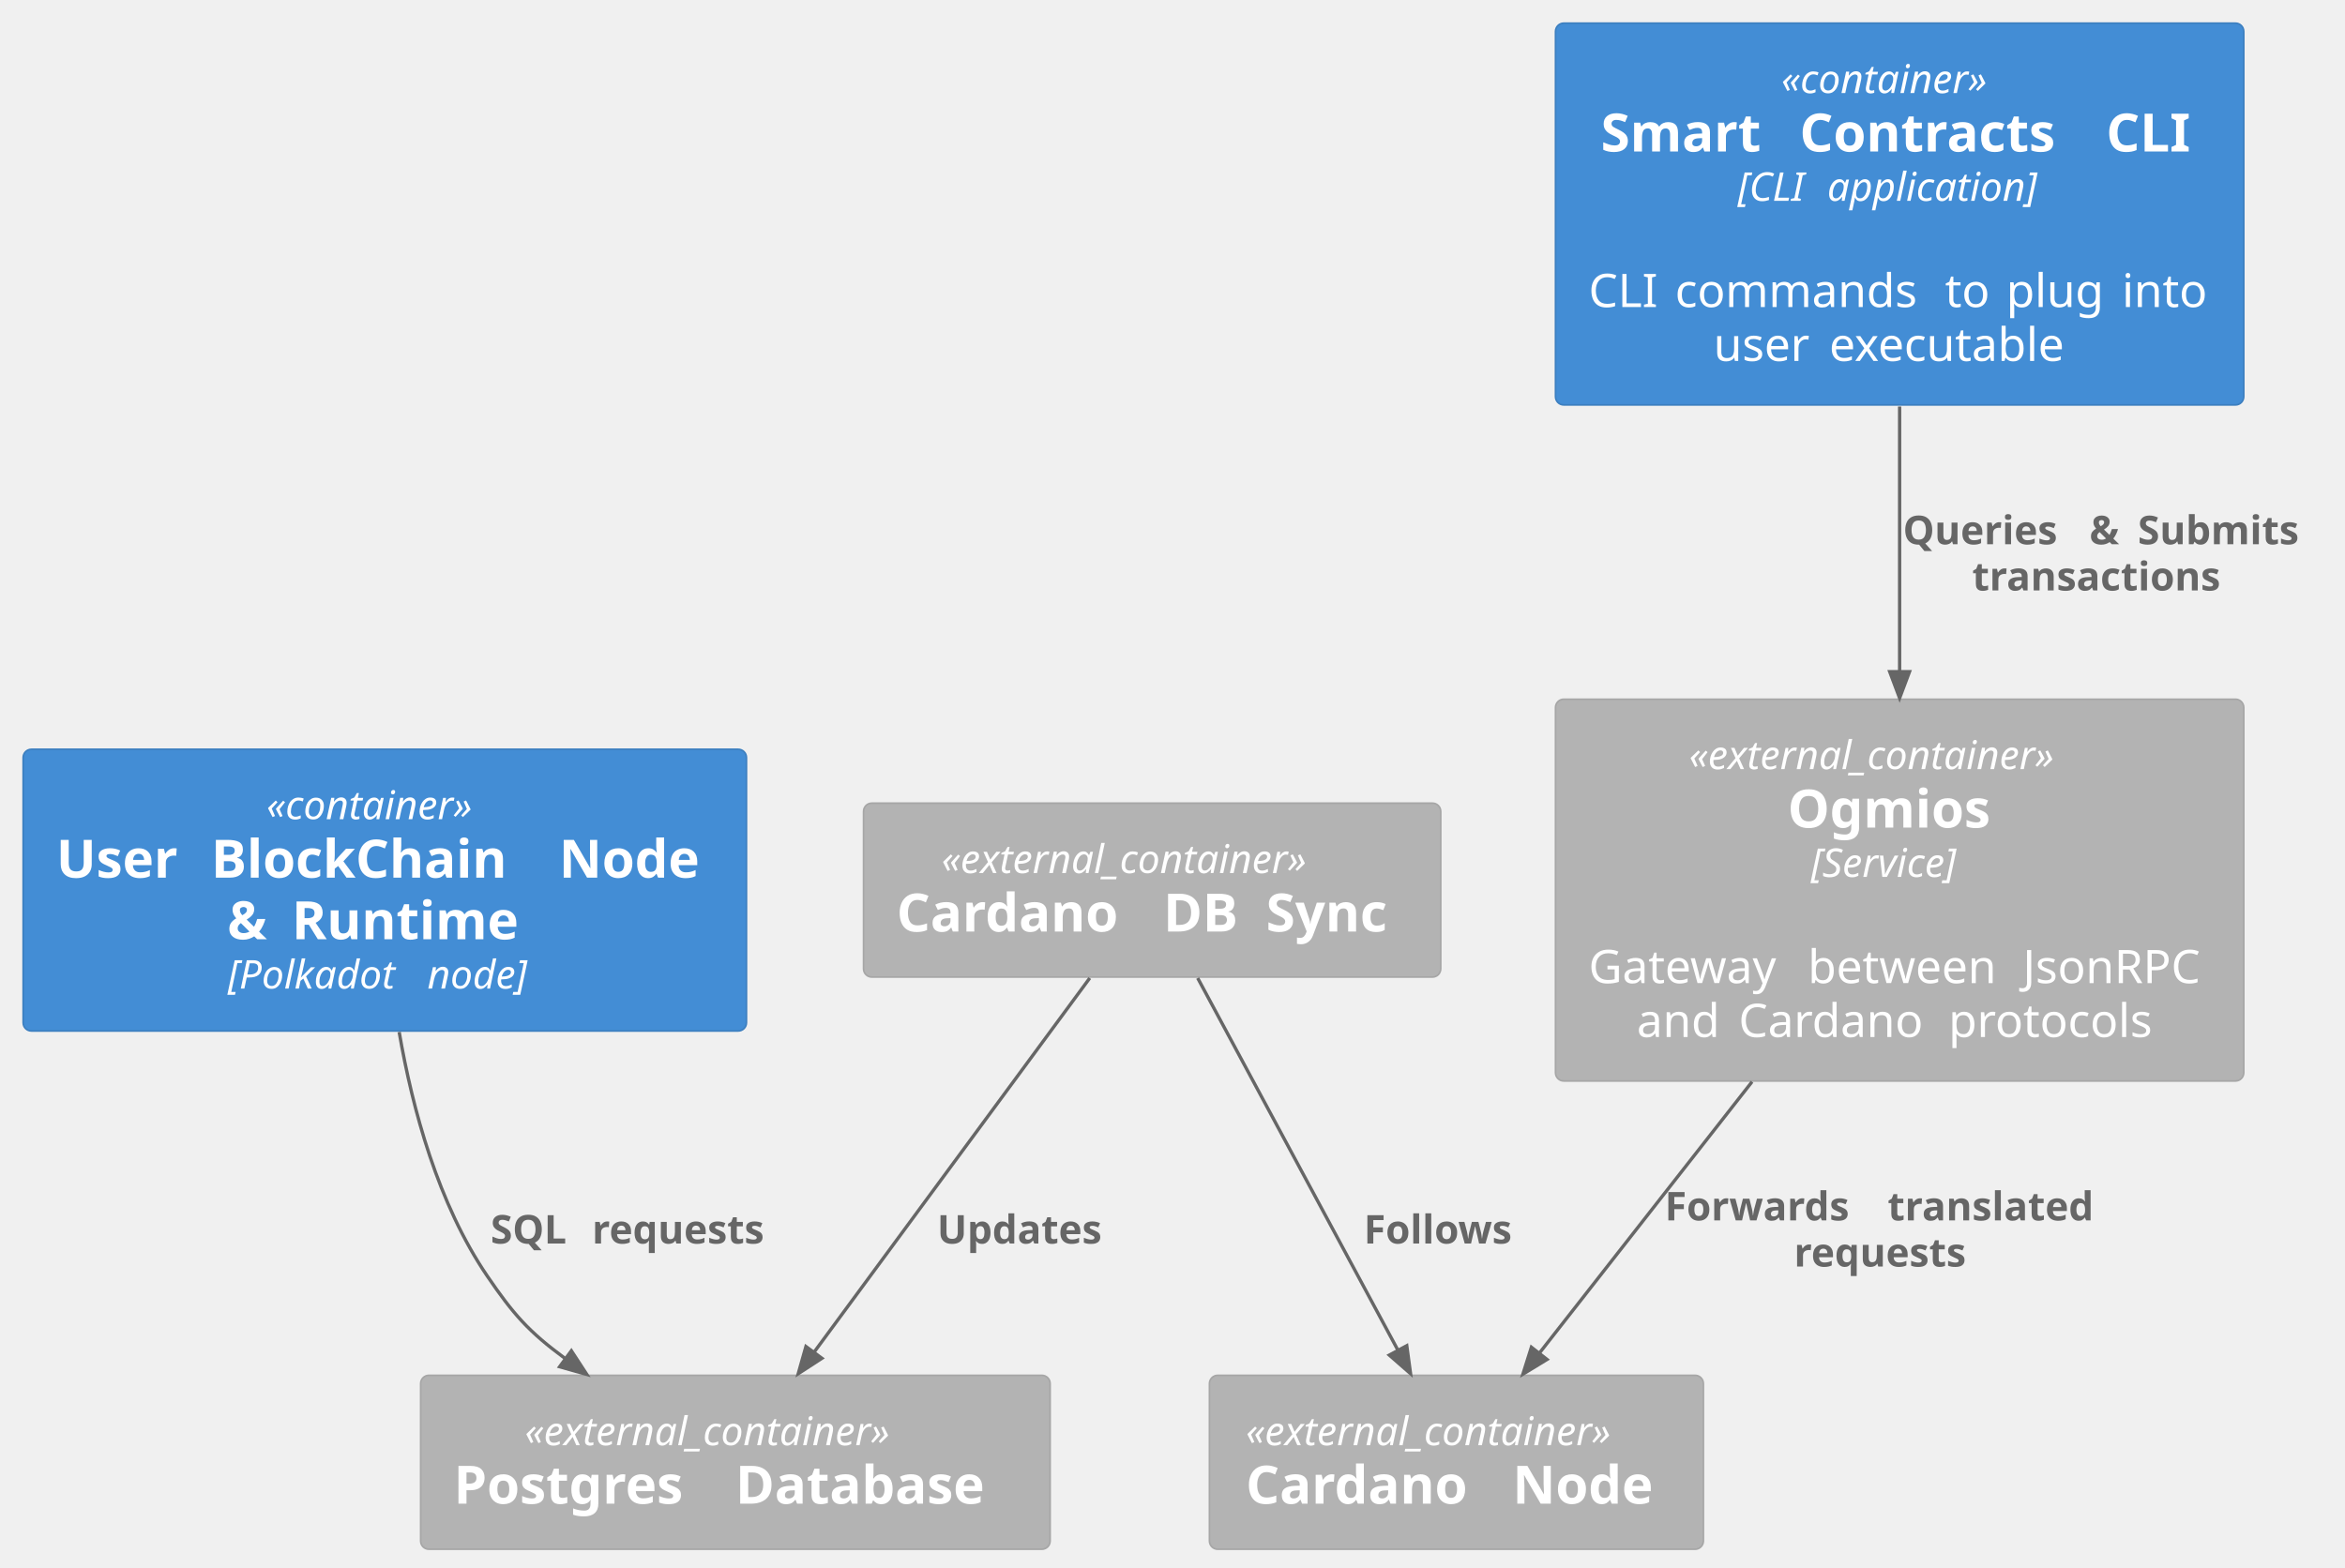
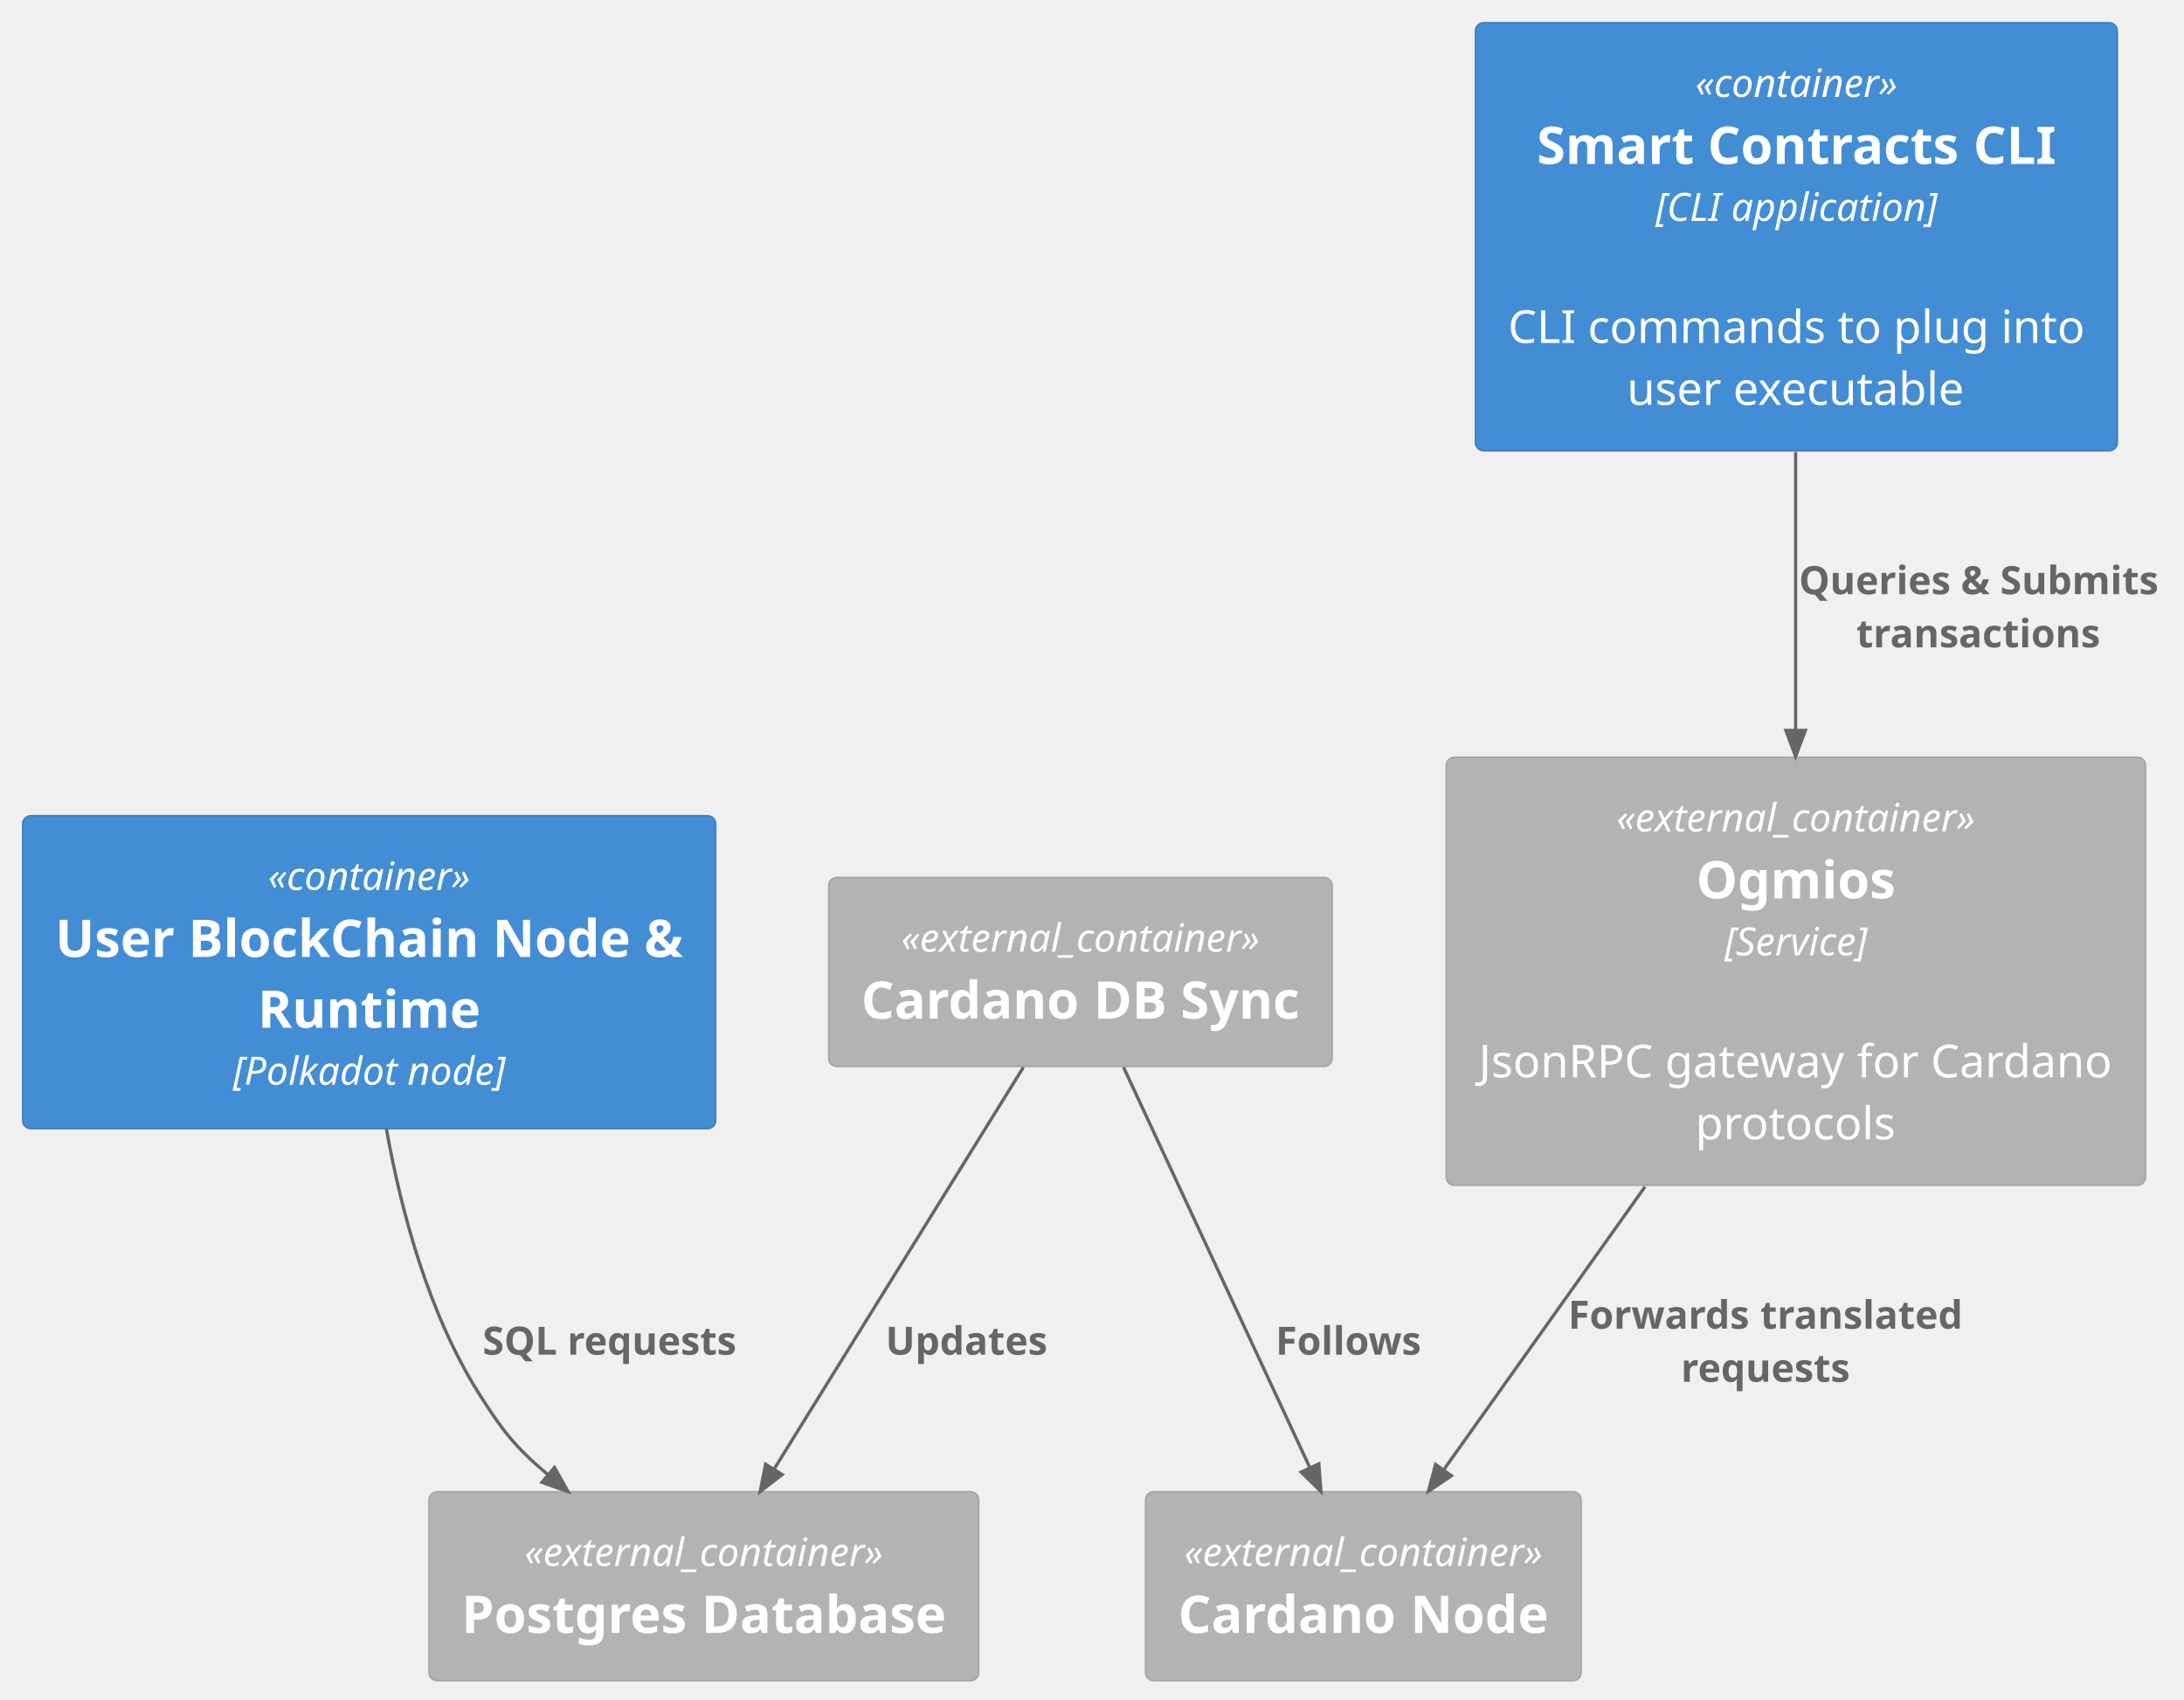
- <svg xmlns="http://www.w3.org/2000/svg" contentStyleType="text/css" data-diagram-type="DESCRIPTION" height="474px" preserveAspectRatio="none" style="width:709px;height:474px;background:#FFFFFF;" version="1.1" viewBox="0 0 709 474" width="709px" zoomAndPan="magnify">
+ <svg xmlns="http://www.w3.org/2000/svg" contentStyleType="text/css" data-diagram-type="DESCRIPTION" height="523px" preserveAspectRatio="none" style="width:672px;height:523px;background:#FFFFFF;" version="1.1" viewBox="0 0 672 523" width="672px" zoomAndPan="magnify">
  <defs />
  <g>
    <g class="entity" data-entity="partner_chains_compatible_node" data-source-line="76" data-uid="ent0002" id="entity_partner_chains_compatible_node">
-       <rect fill="#438DD5" height="85.188" rx="2.5" ry="2.5" style="stroke:#3C7FC0;stroke-width:0.5;" width="218.688" x="7" y="226.59" />
-       <text fill="#FFFFFF" font-family="sans-serif" font-size="12" font-style="italic" lengthAdjust="spacing" textLength="71.543" x="80.572" y="247.729">«container»</text>
-       <text fill="#FFFFFF" font-family="sans-serif" font-size="16" font-weight="bold" lengthAdjust="spacing" textLength="41.258" x="17" y="265.41">User</text>
-       <text fill="#FFFFFF" font-family="sans-serif" font-size="16" font-weight="bold" lengthAdjust="spacing" textLength="5.57" x="58.258" y="265.41"> </text>
-       <text fill="#FFFFFF" font-family="sans-serif" font-size="16" font-weight="bold" lengthAdjust="spacing" textLength="99.602" x="63.828" y="265.41">BlockChain</text>
-       <text fill="#FFFFFF" font-family="sans-serif" font-size="16" font-weight="bold" lengthAdjust="spacing" textLength="5.57" x="163.43" y="265.41"> </text>
-       <text fill="#FFFFFF" font-family="sans-serif" font-size="16" font-weight="bold" lengthAdjust="spacing" textLength="46.688" x="169" y="265.41">Node</text>
-       <text fill="#FFFFFF" font-family="sans-serif" font-size="16" font-weight="bold" lengthAdjust="spacing" textLength="13.953" x="68.703" y="284.035">&amp;</text>
-       <text fill="#FFFFFF" font-family="sans-serif" font-size="16" font-weight="bold" lengthAdjust="spacing" textLength="5.57" x="82.656" y="284.035"> </text>
-       <text fill="#FFFFFF" font-family="sans-serif" font-size="16" font-weight="bold" lengthAdjust="spacing" textLength="75.758" x="88.227" y="284.035">Runtime</text>
-       <text fill="#FFFFFF" font-family="sans-serif" font-size="12" font-style="italic" lengthAdjust="spacing" textLength="56.56" x="68.842" y="298.947">[Polkadot</text>
-       <text fill="#FFFFFF" font-family="sans-serif" font-size="12" font-style="italic" lengthAdjust="spacing" textLength="3.814" x="125.402" y="298.947"> </text>
-       <text fill="#FFFFFF" font-family="sans-serif" font-size="12" font-style="italic" lengthAdjust="spacing" textLength="34.629" x="129.217" y="298.947">node]</text>
+       <rect fill="#438DD5" height="96.272" rx="2.5" ry="2.5" style="stroke:#3C7FC0;stroke-width:0.5;" width="213.184" x="7" y="251" />
+       <text fill="#FFFFFF" font-family="sans-serif" font-size="12" font-style="italic" lengthAdjust="spacing" textLength="62.196" x="82.494" y="273.828">«container»</text>
+       <text fill="#FFFFFF" font-family="sans-serif" font-size="16" font-weight="bold" lengthAdjust="spacing" textLength="36.768" x="17" y="294.448">User</text>
+       <text fill="#FFFFFF" font-family="sans-serif" font-size="16" font-weight="bold" lengthAdjust="spacing" textLength="4.16" x="53.768" y="294.448"> </text>
+       <text fill="#FFFFFF" font-family="sans-serif" font-size="16" font-weight="bold" lengthAdjust="spacing" textLength="89.44" x="57.928" y="294.448">BlockChain</text>
+       <text fill="#FFFFFF" font-family="sans-serif" font-size="16" font-weight="bold" lengthAdjust="spacing" textLength="4.16" x="147.368" y="294.448"> </text>
+       <text fill="#FFFFFF" font-family="sans-serif" font-size="16" font-weight="bold" lengthAdjust="spacing" textLength="42.496" x="151.528" y="294.448">Node</text>
+       <text fill="#FFFFFF" font-family="sans-serif" font-size="16" font-weight="bold" lengthAdjust="spacing" textLength="4.16" x="194.024" y="294.448"> </text>
+       <text fill="#FFFFFF" font-family="sans-serif" font-size="16" font-weight="bold" lengthAdjust="spacing" textLength="12" x="198.184" y="294.448">&amp;</text>
+       <text fill="#FFFFFF" font-family="sans-serif" font-size="16" font-weight="bold" lengthAdjust="spacing" textLength="68.576" x="79.304" y="316.24">Runtime</text>
+       <text fill="#FFFFFF" font-family="sans-serif" font-size="12" font-style="italic" lengthAdjust="spacing" textLength="50.58" x="71.682" y="333.756">[Polkadot</text>
+       <text fill="#FFFFFF" font-family="sans-serif" font-size="12" font-style="italic" lengthAdjust="spacing" textLength="3.12" x="122.262" y="333.756"> </text>
+       <text fill="#FFFFFF" font-family="sans-serif" font-size="12" font-style="italic" lengthAdjust="spacing" textLength="30.12" x="125.382" y="333.756">node]</text>
    </g>
    <g class="entity" data-entity="smart_contracts" data-source-line="76" data-uid="ent0003" id="entity_smart_contracts">
-       <rect fill="#438DD5" height="115.453" rx="2.5" ry="2.5" style="stroke:#3C7FC0;stroke-width:0.5;" width="208.084" x="470.3" y="7" />
-       <text fill="#FFFFFF" font-family="sans-serif" font-size="12" font-style="italic" lengthAdjust="spacing" textLength="71.543" x="538.571" y="28.139">«container»</text>
-       <text fill="#FFFFFF" font-family="sans-serif" font-size="16" font-weight="bold" lengthAdjust="spacing" textLength="54.531" x="484.002" y="45.82">Smart</text>
-       <text fill="#FFFFFF" font-family="sans-serif" font-size="16" font-weight="bold" lengthAdjust="spacing" textLength="5.57" x="538.533" y="45.82"> </text>
-       <text fill="#FFFFFF" font-family="sans-serif" font-size="16" font-weight="bold" lengthAdjust="spacing" textLength="87.117" x="544.104" y="45.82">Contracts</text>
-       <text fill="#FFFFFF" font-family="sans-serif" font-size="16" font-weight="bold" lengthAdjust="spacing" textLength="5.57" x="631.221" y="45.82"> </text>
-       <text fill="#FFFFFF" font-family="sans-serif" font-size="16" font-weight="bold" lengthAdjust="spacing" textLength="27.891" x="636.791" y="45.82">CLI</text>
-       <text fill="#FFFFFF" font-family="sans-serif" font-size="12" font-style="italic" lengthAdjust="spacing" textLength="23.285" x="525.355" y="60.732">[CLI</text>
-       <text fill="#FFFFFF" font-family="sans-serif" font-size="12" font-style="italic" lengthAdjust="spacing" textLength="3.814" x="548.64" y="60.732"> </text>
-       <text fill="#FFFFFF" font-family="sans-serif" font-size="12" font-style="italic" lengthAdjust="spacing" textLength="70.875" x="552.454" y="60.732">application]</text>
-       <text fill="#FFFFFF" font-family="sans-serif" font-size="14" lengthAdjust="spacing" textLength="4.45" x="572.117" y="76.558"> </text>
-       <text fill="#FFFFFF" font-family="sans-serif" font-size="14" lengthAdjust="spacing" textLength="21.704" x="480.3" y="92.855">CLI</text>
-       <text fill="#FFFFFF" font-family="sans-serif" font-size="14" lengthAdjust="spacing" textLength="4.45" x="502.004" y="92.855"> </text>
-       <text fill="#FFFFFF" font-family="sans-serif" font-size="14" lengthAdjust="spacing" textLength="77.171" x="506.454" y="92.855">commands</text>
-       <text fill="#FFFFFF" font-family="sans-serif" font-size="14" lengthAdjust="spacing" textLength="4.45" x="583.625" y="92.855"> </text>
-       <text fill="#FFFFFF" font-family="sans-serif" font-size="14" lengthAdjust="spacing" textLength="14.055" x="588.075" y="92.855">to</text>
-       <text fill="#FFFFFF" font-family="sans-serif" font-size="14" lengthAdjust="spacing" textLength="4.45" x="602.13" y="92.855"> </text>
-       <text fill="#FFFFFF" font-family="sans-serif" font-size="14" lengthAdjust="spacing" textLength="30.536" x="606.58" y="92.855">plug</text>
-       <text fill="#FFFFFF" font-family="sans-serif" font-size="14" lengthAdjust="spacing" textLength="4.45" x="637.116" y="92.855"> </text>
-       <text fill="#FFFFFF" font-family="sans-serif" font-size="14" lengthAdjust="spacing" textLength="26.817" x="641.567" y="92.855">into</text>
-       <text fill="#FFFFFF" font-family="sans-serif" font-size="14" lengthAdjust="spacing" textLength="30.536" x="518.079" y="109.151">user</text>
-       <text fill="#FFFFFF" font-family="sans-serif" font-size="14" lengthAdjust="spacing" textLength="4.45" x="548.615" y="109.151"> </text>
-       <text fill="#FFFFFF" font-family="sans-serif" font-size="14" lengthAdjust="spacing" textLength="77.54" x="553.065" y="109.151">executable</text>
+       <rect fill="#438DD5" height="131.684" rx="2.5" ry="2.5" style="stroke:#3C7FC0;stroke-width:0.5;" width="197.477" x="454" y="7" />
+       <text fill="#FFFFFF" font-family="sans-serif" font-size="12" font-style="italic" lengthAdjust="spacing" textLength="62.196" x="521.64" y="29.828">«container»</text>
+       <text fill="#FFFFFF" font-family="sans-serif" font-size="16" font-weight="bold" lengthAdjust="spacing" textLength="48.4" x="472.851" y="50.448">Smart</text>
+       <text fill="#FFFFFF" font-family="sans-serif" font-size="16" font-weight="bold" lengthAdjust="spacing" textLength="4.16" x="521.251" y="50.448"> </text>
+       <text fill="#FFFFFF" font-family="sans-serif" font-size="16" font-weight="bold" lengthAdjust="spacing" textLength="77.6" x="525.411" y="50.448">Contracts</text>
+       <text fill="#FFFFFF" font-family="sans-serif" font-size="16" font-weight="bold" lengthAdjust="spacing" textLength="4.16" x="603.011" y="50.448"> </text>
+       <text fill="#FFFFFF" font-family="sans-serif" font-size="16" font-weight="bold" lengthAdjust="spacing" textLength="25.456" x="607.171" y="50.448">CLI</text>
+       <text fill="#FFFFFF" font-family="sans-serif" font-size="12" font-style="italic" lengthAdjust="spacing" textLength="20.148" x="509.394" y="67.964">[CLI</text>
+       <text fill="#FFFFFF" font-family="sans-serif" font-size="12" font-style="italic" lengthAdjust="spacing" textLength="3.12" x="529.543" y="67.964"> </text>
+       <text fill="#FFFFFF" font-family="sans-serif" font-size="12" font-style="italic" lengthAdjust="spacing" textLength="63.42" x="532.663" y="67.964">application]</text>
+       <text fill="#FFFFFF" font-family="sans-serif" font-size="14" lengthAdjust="spacing" textLength="3.64" x="550.919" y="86.446"> </text>
+       <text fill="#FFFFFF" font-family="sans-serif" font-size="14" lengthAdjust="spacing" textLength="20.93" x="464" y="105.514">CLI</text>
+       <text fill="#FFFFFF" font-family="sans-serif" font-size="14" lengthAdjust="spacing" textLength="3.64" x="484.93" y="105.514"> </text>
+       <text fill="#FFFFFF" font-family="sans-serif" font-size="14" lengthAdjust="spacing" textLength="73.192" x="488.57" y="105.514">commands</text>
+       <text fill="#FFFFFF" font-family="sans-serif" font-size="14" lengthAdjust="spacing" textLength="3.64" x="561.762" y="105.514"> </text>
+       <text fill="#FFFFFF" font-family="sans-serif" font-size="14" lengthAdjust="spacing" textLength="13.524" x="565.402" y="105.514">to</text>
+       <text fill="#FFFFFF" font-family="sans-serif" font-size="14" lengthAdjust="spacing" textLength="3.64" x="578.926" y="105.514"> </text>
+       <text fill="#FFFFFF" font-family="sans-serif" font-size="14" lengthAdjust="spacing" textLength="29.484" x="582.566" y="105.514">plug</text>
+       <text fill="#FFFFFF" font-family="sans-serif" font-size="14" lengthAdjust="spacing" textLength="3.64" x="612.049" y="105.514"> </text>
+       <text fill="#FFFFFF" font-family="sans-serif" font-size="14" lengthAdjust="spacing" textLength="25.788" x="615.689" y="105.514">into</text>
+       <text fill="#FFFFFF" font-family="sans-serif" font-size="14" lengthAdjust="spacing" textLength="29.036" x="500.603" y="124.582">user</text>
+       <text fill="#FFFFFF" font-family="sans-serif" font-size="14" lengthAdjust="spacing" textLength="3.64" x="529.639" y="124.582"> </text>
+       <text fill="#FFFFFF" font-family="sans-serif" font-size="14" lengthAdjust="spacing" textLength="71.596" x="533.279" y="124.582">executable</text>
    </g>
    <g class="entity" data-entity="ogmios" data-source-line="88" data-uid="ent0004" id="entity_ogmios">
-       <rect fill="#B3B3B3" height="115.453" rx="2.5" ry="2.5" style="stroke:#A6A6A6;stroke-width:0.5;" width="208.091" x="470.3" y="211.45" />
-       <text fill="#FFFFFF" font-family="sans-serif" font-size="12" font-style="italic" lengthAdjust="spacing" textLength="127.342" x="510.675" y="232.589">«external_container»</text>
-       <text fill="#FFFFFF" font-family="sans-serif" font-size="16" font-weight="bold" lengthAdjust="spacing" textLength="67.727" x="540.482" y="250.27">Ogmios</text>
-       <text fill="#FFFFFF" font-family="sans-serif" font-size="12" font-style="italic" lengthAdjust="spacing" textLength="53.713" x="547.489" y="265.182">[Service]</text>
-       <text fill="#FFFFFF" font-family="sans-serif" font-size="14" lengthAdjust="spacing" textLength="4.45" x="572.12" y="281.008"> </text>
-       <text fill="#FFFFFF" font-family="sans-serif" font-size="14" lengthAdjust="spacing" textLength="61.845" x="480.3" y="297.305">Gateway</text>
-       <text fill="#FFFFFF" font-family="sans-serif" font-size="14" lengthAdjust="spacing" textLength="4.45" x="542.145" y="297.305"> </text>
-       <text fill="#FFFFFF" font-family="sans-serif" font-size="14" lengthAdjust="spacing" textLength="60.539" x="546.595" y="297.305">between</text>
-       <text fill="#FFFFFF" font-family="sans-serif" font-size="14" lengthAdjust="spacing" textLength="4.45" x="607.134" y="297.305"> </text>
-       <text fill="#FFFFFF" font-family="sans-serif" font-size="14" lengthAdjust="spacing" textLength="56.807" x="611.584" y="297.305">JsonRPC</text>
-       <text fill="#FFFFFF" font-family="sans-serif" font-size="14" lengthAdjust="spacing" textLength="26.339" x="494.864" y="313.601">and</text>
-       <text fill="#FFFFFF" font-family="sans-serif" font-size="14" lengthAdjust="spacing" textLength="4.45" x="521.203" y="313.601"> </text>
-       <text fill="#FFFFFF" font-family="sans-serif" font-size="14" lengthAdjust="spacing" textLength="59.015" x="525.653" y="313.601">Cardano</text>
-       <text fill="#FFFFFF" font-family="sans-serif" font-size="14" lengthAdjust="spacing" textLength="4.45" x="584.668" y="313.601"> </text>
-       <text fill="#FFFFFF" font-family="sans-serif" font-size="14" lengthAdjust="spacing" textLength="64.709" x="589.118" y="313.601">protocols</text>
+       <rect fill="#B3B3B3" height="131.684" rx="2.5" ry="2.5" style="stroke:#A6A6A6;stroke-width:0.5;" width="215.145" x="445" y="233" />
+       <text fill="#FFFFFF" font-family="sans-serif" font-size="12" font-style="italic" lengthAdjust="spacing" textLength="110.329" x="497.408" y="255.828">«external_container»</text>
+       <text fill="#FFFFFF" font-family="sans-serif" font-size="16" font-weight="bold" lengthAdjust="spacing" textLength="61.312" x="521.917" y="276.448">Ogmios</text>
+       <text fill="#FFFFFF" font-family="sans-serif" font-size="12" font-style="italic" lengthAdjust="spacing" textLength="43.908" x="530.619" y="293.964">[Service]</text>
+       <text fill="#FFFFFF" font-family="sans-serif" font-size="14" lengthAdjust="spacing" textLength="3.64" x="550.753" y="312.446"> </text>
+       <text fill="#FFFFFF" font-family="sans-serif" font-size="14" lengthAdjust="spacing" textLength="53.676" x="455" y="331.514">JsonRPC</text>
+       <text fill="#FFFFFF" font-family="sans-serif" font-size="14" lengthAdjust="spacing" textLength="3.64" x="508.676" y="331.514"> </text>
+       <text fill="#FFFFFF" font-family="sans-serif" font-size="14" lengthAdjust="spacing" textLength="55.412" x="512.316" y="331.514">gateway</text>
+       <text fill="#FFFFFF" font-family="sans-serif" font-size="14" lengthAdjust="spacing" textLength="3.64" x="567.728" y="331.514"> </text>
+       <text fill="#FFFFFF" font-family="sans-serif" font-size="14" lengthAdjust="spacing" textLength="19.068" x="571.368" y="331.514">for</text>
+       <text fill="#FFFFFF" font-family="sans-serif" font-size="14" lengthAdjust="spacing" textLength="3.64" x="590.436" y="331.514"> </text>
+       <text fill="#FFFFFF" font-family="sans-serif" font-size="14" lengthAdjust="spacing" textLength="56.07" x="594.076" y="331.514">Cardano</text>
+       <text fill="#FFFFFF" font-family="sans-serif" font-size="14" lengthAdjust="spacing" textLength="61.894" x="521.626" y="350.582">protocols</text>
    </g>
    <g class="entity" data-entity="postgres" data-source-line="88" data-uid="ent0005" id="entity_postgres">
-       <rect fill="#B3B3B3" height="52.594" rx="2.5" ry="2.5" style="stroke:#A6A6A6;stroke-width:0.5;" width="190.328" x="127.18" y="415.91" />
-       <text fill="#FFFFFF" font-family="sans-serif" font-size="12" font-style="italic" lengthAdjust="spacing" textLength="127.342" x="158.673" y="437.049">«external_container»</text>
-       <text fill="#FFFFFF" font-family="sans-serif" font-size="16" font-weight="bold" lengthAdjust="spacing" textLength="79.609" x="137.18" y="454.73">Postgres</text>
-       <text fill="#FFFFFF" font-family="sans-serif" font-size="16" font-weight="bold" lengthAdjust="spacing" textLength="5.57" x="216.789" y="454.73"> </text>
-       <text fill="#FFFFFF" font-family="sans-serif" font-size="16" font-weight="bold" lengthAdjust="spacing" textLength="85.148" x="222.36" y="454.73">Database</text>
+       <rect fill="#B3B3B3" height="58.136" rx="2.5" ry="2.5" style="stroke:#A6A6A6;stroke-width:0.5;" width="169.12" x="132" y="459" />
+       <text fill="#FFFFFF" font-family="sans-serif" font-size="12" font-style="italic" lengthAdjust="spacing" textLength="110.329" x="161.396" y="481.828">«external_container»</text>
+       <text fill="#FFFFFF" font-family="sans-serif" font-size="16" font-weight="bold" lengthAdjust="spacing" textLength="69.648" x="142" y="502.448">Postgres</text>
+       <text fill="#FFFFFF" font-family="sans-serif" font-size="16" font-weight="bold" lengthAdjust="spacing" textLength="4.16" x="211.648" y="502.448"> </text>
+       <text fill="#FFFFFF" font-family="sans-serif" font-size="16" font-weight="bold" lengthAdjust="spacing" textLength="75.312" x="215.808" y="502.448">Database</text>
    </g>
    <g class="entity" data-entity="cardano_db_sync" data-source-line="88" data-uid="ent0006" id="entity_cardano_db_sync">
-       <rect fill="#B3B3B3" height="52.594" rx="2.5" ry="2.5" style="stroke:#A6A6A6;stroke-width:0.5;" width="174.508" x="261.09" y="242.88" />
-       <text fill="#FFFFFF" font-family="sans-serif" font-size="12" font-style="italic" lengthAdjust="spacing" textLength="127.342" x="284.673" y="264.019">«external_container»</text>
-       <text fill="#FFFFFF" font-family="sans-serif" font-size="16" font-weight="bold" lengthAdjust="spacing" textLength="75.062" x="271.09" y="281.7">Cardano</text>
-       <text fill="#FFFFFF" font-family="sans-serif" font-size="16" font-weight="bold" lengthAdjust="spacing" textLength="5.57" x="346.152" y="281.7"> </text>
-       <text fill="#FFFFFF" font-family="sans-serif" font-size="16" font-weight="bold" lengthAdjust="spacing" textLength="25.477" x="351.723" y="281.7">DB</text>
-       <text fill="#FFFFFF" font-family="sans-serif" font-size="16" font-weight="bold" lengthAdjust="spacing" textLength="5.57" x="377.199" y="281.7"> </text>
-       <text fill="#FFFFFF" font-family="sans-serif" font-size="16" font-weight="bold" lengthAdjust="spacing" textLength="42.828" x="382.77" y="281.7">Sync</text>
+       <rect fill="#B3B3B3" height="58.136" rx="2.5" ry="2.5" style="stroke:#A6A6A6;stroke-width:0.5;" width="154.896" x="255" y="270" />
+       <text fill="#FFFFFF" font-family="sans-serif" font-size="12" font-style="italic" lengthAdjust="spacing" textLength="110.329" x="277.284" y="292.828">«external_container»</text>
+       <text fill="#FFFFFF" font-family="sans-serif" font-size="16" font-weight="bold" lengthAdjust="spacing" textLength="67.328" x="265" y="313.448">Cardano</text>
+       <text fill="#FFFFFF" font-family="sans-serif" font-size="16" font-weight="bold" lengthAdjust="spacing" textLength="4.16" x="332.328" y="313.448"> </text>
+       <text fill="#FFFFFF" font-family="sans-serif" font-size="16" font-weight="bold" lengthAdjust="spacing" textLength="22.592" x="336.488" y="313.448">DB</text>
+       <text fill="#FFFFFF" font-family="sans-serif" font-size="16" font-weight="bold" lengthAdjust="spacing" textLength="4.16" x="359.08" y="313.448"> </text>
+       <text fill="#FFFFFF" font-family="sans-serif" font-size="16" font-weight="bold" lengthAdjust="spacing" textLength="36.656" x="363.24" y="313.448">Sync</text>
    </g>
    <g class="entity" data-entity="cardano_node" data-source-line="88" data-uid="ent0007" id="entity_cardano_node">
-       <rect fill="#B3B3B3" height="52.594" rx="2.5" ry="2.5" style="stroke:#A6A6A6;stroke-width:0.5;" width="149.342" x="365.67" y="415.91" />
-       <text fill="#FFFFFF" font-family="sans-serif" font-size="12" font-style="italic" lengthAdjust="spacing" textLength="127.342" x="376.67" y="437.049">«external_container»</text>
-       <text fill="#FFFFFF" font-family="sans-serif" font-size="16" font-weight="bold" lengthAdjust="spacing" textLength="75.062" x="376.681" y="454.73">Cardano</text>
-       <text fill="#FFFFFF" font-family="sans-serif" font-size="16" font-weight="bold" lengthAdjust="spacing" textLength="5.57" x="451.743" y="454.73"> </text>
-       <text fill="#FFFFFF" font-family="sans-serif" font-size="16" font-weight="bold" lengthAdjust="spacing" textLength="46.688" x="457.314" y="454.73">Node</text>
+       <rect fill="#B3B3B3" height="58.136" rx="2.5" ry="2.5" style="stroke:#A6A6A6;stroke-width:0.5;" width="133.984" x="352.5" y="459" />
+       <text fill="#FFFFFF" font-family="sans-serif" font-size="12" font-style="italic" lengthAdjust="spacing" textLength="110.329" x="364.328" y="481.828">«external_container»</text>
+       <text fill="#FFFFFF" font-family="sans-serif" font-size="16" font-weight="bold" lengthAdjust="spacing" textLength="67.328" x="362.5" y="502.448">Cardano</text>
+       <text fill="#FFFFFF" font-family="sans-serif" font-size="16" font-weight="bold" lengthAdjust="spacing" textLength="4.16" x="429.828" y="502.448"> </text>
+       <text fill="#FFFFFF" font-family="sans-serif" font-size="16" font-weight="bold" lengthAdjust="spacing" textLength="42.496" x="433.988" y="502.448">Node</text>
    </g>
    <g class="link" data-entity-1="cardano_db_sync" data-entity-2="postgres" data-source-line="1688" data-uid="lnk8" id="link_cardano_db_sync_postgres">
-       <path d="M329.48,295.78 C305.73,328.02 269.895,376.659 246.085,408.979" fill="none" id="cardano_db_sync-to-postgres" style="stroke:#666666;stroke-width:1;" />
-       <polygon fill="#666666" points="241.34,415.42,248.5,410.759,243.67,407.2,241.34,415.42" style="stroke:#666666;stroke-width:1;" />
-       <text fill="#666666" font-family="sans-serif" font-size="12" font-weight="bold" lengthAdjust="spacing" textLength="56.039" x="283.34" y="376.049">Updates</text>
+       <path d="M314.88,328.4 C292.95,363.75 259.947,416.952 238.117,452.142" fill="none" id="cardano_db_sync-to-postgres" style="stroke:#666666;stroke-width:1;" />
+       <polygon fill="#666666" points="233.9,458.94,240.667,453.723,235.568,450.56,233.9,458.94" style="stroke:#666666;stroke-width:1;" />
+       <text fill="#666666" font-family="sans-serif" font-size="12" font-weight="bold" lengthAdjust="spacing" textLength="49.776" x="272.5" y="416.828">Updates</text>
    </g>
    <g class="link" data-entity-1="cardano_db_sync" data-entity-2="cardano_node" data-source-line="1688" data-uid="lnk9" id="link_cardano_db_sync_cardano_node">
-       <path d="M362.12,295.78 C379.46,328.02 405.299,376.055 422.689,408.375" fill="none" id="cardano_db_sync-to-cardano_node" style="stroke:#666666;stroke-width:1;" />
-       <polygon fill="#666666" points="426.48,415.42,425.331,406.954,420.048,409.796,426.48,415.42" style="stroke:#666666;stroke-width:1;" />
-       <text fill="#666666" font-family="sans-serif" font-size="12" font-weight="bold" lengthAdjust="spacing" textLength="51.141" x="412.34" y="376.049">Follows</text>
+       <path d="M345.71,328.4 C362.16,363.75 386.706,416.496 403.076,451.686" fill="none" id="cardano_db_sync-to-cardano_node" style="stroke:#666666;stroke-width:1;" />
+       <polygon fill="#666666" points="406.45,458.94,405.796,450.421,400.356,452.952,406.45,458.94" style="stroke:#666666;stroke-width:1;" />
+       <text fill="#666666" font-family="sans-serif" font-size="12" font-weight="bold" lengthAdjust="spacing" textLength="45" x="392.5" y="416.828">Follows</text>
    </g>
    <g class="link" data-entity-1="ogmios" data-entity-2="cardano_node" data-source-line="1688" data-uid="lnk10" id="link_ogmios_cardano_node">
-       <path d="M529.72,327.13 C506.27,357.06 483.623,385.962 465.373,409.262" fill="none" id="ogmios-to-cardano_node" style="stroke:#666666;stroke-width:1;" />
-       <polygon fill="#666666" points="460.44,415.56,467.735,411.112,463.011,407.412,460.44,415.56" style="stroke:#666666;stroke-width:1;" />
-       <text fill="#666666" font-family="sans-serif" font-size="12" font-weight="bold" lengthAdjust="spacing" textLength="63.193" x="503.34" y="369.049">Forwards</text>
-       <text fill="#666666" font-family="sans-serif" font-size="12" font-weight="bold" lengthAdjust="spacing" textLength="4.178" x="566.533" y="369.049"> </text>
-       <text fill="#666666" font-family="sans-serif" font-size="12" font-weight="bold" lengthAdjust="spacing" textLength="70.113" x="570.711" y="369.049">translated</text>
-       <text fill="#666666" font-family="sans-serif" font-size="12" font-weight="bold" lengthAdjust="spacing" textLength="59.35" x="542.407" y="383.017">requests</text>
+       <path d="M506.17,365.14 C483.38,397.18 461.737,427.621 444.147,452.351" fill="none" id="ogmios-to-cardano_node" style="stroke:#666666;stroke-width:1;" />
+       <polygon fill="#666666" points="439.51,458.87,446.592,454.09,441.702,450.612,439.51,458.87" style="stroke:#666666;stroke-width:1;" />
+       <text fill="#666666" font-family="sans-serif" font-size="12" font-weight="bold" lengthAdjust="spacing" textLength="55.992" x="482.5" y="408.828">Forwards</text>
+       <text fill="#666666" font-family="sans-serif" font-size="12" font-weight="bold" lengthAdjust="spacing" textLength="3.12" x="538.492" y="408.828"> </text>
+       <text fill="#666666" font-family="sans-serif" font-size="12" font-weight="bold" lengthAdjust="spacing" textLength="62.556" x="541.612" y="408.828">translated</text>
+       <text fill="#666666" font-family="sans-serif" font-size="12" font-weight="bold" lengthAdjust="spacing" textLength="52.248" x="517.21" y="425.172">requests</text>
    </g>
    <g class="link" data-entity-1="smart_contracts" data-entity-2="ogmios" data-source-line="1688" data-uid="lnk11" id="link_smart_contracts_ogmios">
-       <path d="M574.34,122.93 C574.34,150.52 574.34,175.54 574.34,203.12" fill="none" id="smart_contracts-to-ogmios" style="stroke:#666666;stroke-width:1;" />
-       <polygon fill="#666666" points="574.34,211.12,577.34,203.12,571.34,203.12,574.34,211.12" style="stroke:#666666;stroke-width:1;" />
-       <text fill="#666666" font-family="sans-serif" font-size="12" font-weight="bold" lengthAdjust="spacing" textLength="52.195" x="575.34" y="164.589">Queries</text>
-       <text fill="#666666" font-family="sans-serif" font-size="12" font-weight="bold" lengthAdjust="spacing" textLength="4.178" x="627.535" y="164.589"> </text>
-       <text fill="#666666" font-family="sans-serif" font-size="12" font-weight="bold" lengthAdjust="spacing" textLength="10.465" x="631.713" y="164.589">&amp;</text>
-       <text fill="#666666" font-family="sans-serif" font-size="12" font-weight="bold" lengthAdjust="spacing" textLength="4.178" x="642.178" y="164.589"> </text>
-       <text fill="#666666" font-family="sans-serif" font-size="12" font-weight="bold" lengthAdjust="spacing" textLength="55.272" x="646.356" y="164.589">Submits</text>
-       <text fill="#666666" font-family="sans-serif" font-size="12" font-weight="bold" lengthAdjust="spacing" textLength="84.428" x="596.27" y="178.557">transactions</text>
+       <path d="M552.5,139.09 C552.5,168.54 552.5,195.28 552.5,224.75" fill="none" id="smart_contracts-to-ogmios" style="stroke:#666666;stroke-width:1;" />
+       <polygon fill="#666666" points="552.5,232.75,555.5,224.75,549.5,224.75,552.5,232.75" style="stroke:#666666;stroke-width:1;" />
+       <text fill="#666666" font-family="sans-serif" font-size="12" font-weight="bold" lengthAdjust="spacing" textLength="46.692" x="553.5" y="182.828">Queries</text>
+       <text fill="#666666" font-family="sans-serif" font-size="12" font-weight="bold" lengthAdjust="spacing" textLength="3.12" x="600.192" y="182.828"> </text>
+       <text fill="#666666" font-family="sans-serif" font-size="12" font-weight="bold" lengthAdjust="spacing" textLength="9" x="603.312" y="182.828">&amp;</text>
+       <text fill="#666666" font-family="sans-serif" font-size="12" font-weight="bold" lengthAdjust="spacing" textLength="3.12" x="612.312" y="182.828"> </text>
+       <text fill="#666666" font-family="sans-serif" font-size="12" font-weight="bold" lengthAdjust="spacing" textLength="48.708" x="615.432" y="182.828">Submits</text>
+       <text fill="#666666" font-family="sans-serif" font-size="12" font-weight="bold" lengthAdjust="spacing" textLength="75.312" x="571.164" y="199.172">transactions</text>
    </g>
    <g class="link" data-entity-1="partner_chains_compatible_node" data-entity-2="postgres" data-source-line="1688" data-uid="lnk12" id="link_partner_chains_compatible_node_postgres">
-       <path d="M120.69,312.1 C124.71,335.43 132.46,364.08 147.34,385.91 C155.18,397.4 159.773,402.673 170.973,410.903" fill="none" id="partner_chains_compatible_node-to-postgres" style="stroke:#666666;stroke-width:1;" />
-       <polygon fill="#666666" points="177.42,415.64,172.75,408.485,169.197,413.32,177.42,415.64" style="stroke:#666666;stroke-width:1;" />
-       <text fill="#666666" font-family="sans-serif" font-size="12" font-weight="bold" lengthAdjust="spacing" textLength="26.49" x="148.34" y="376.049">SQL</text>
-       <text fill="#666666" font-family="sans-serif" font-size="12" font-weight="bold" lengthAdjust="spacing" textLength="4.178" x="174.83" y="376.049"> </text>
-       <text fill="#666666" font-family="sans-serif" font-size="12" font-weight="bold" lengthAdjust="spacing" textLength="59.35" x="179.008" y="376.049">requests</text>
+       <path d="M118.87,347.25 C123.47,372.96 131.94,404.45 147.5,429 C154.62,440.24 158.5,445.258 168.68,453.828" fill="none" id="partner_chains_compatible_node-to-postgres" style="stroke:#666666;stroke-width:1;" />
+       <polygon fill="#666666" points="174.8,458.98,170.612,451.533,166.748,456.123,174.8,458.98" style="stroke:#666666;stroke-width:1;" />
+       <text fill="#666666" font-family="sans-serif" font-size="12" font-weight="bold" lengthAdjust="spacing" textLength="22.944" x="148.5" y="416.828">SQL</text>
+       <text fill="#666666" font-family="sans-serif" font-size="12" font-weight="bold" lengthAdjust="spacing" textLength="3.12" x="171.444" y="416.828"> </text>
+       <text fill="#666666" font-family="sans-serif" font-size="12" font-weight="bold" lengthAdjust="spacing" textLength="52.248" x="174.564" y="416.828">requests</text>
    </g>
  </g>
</svg>
